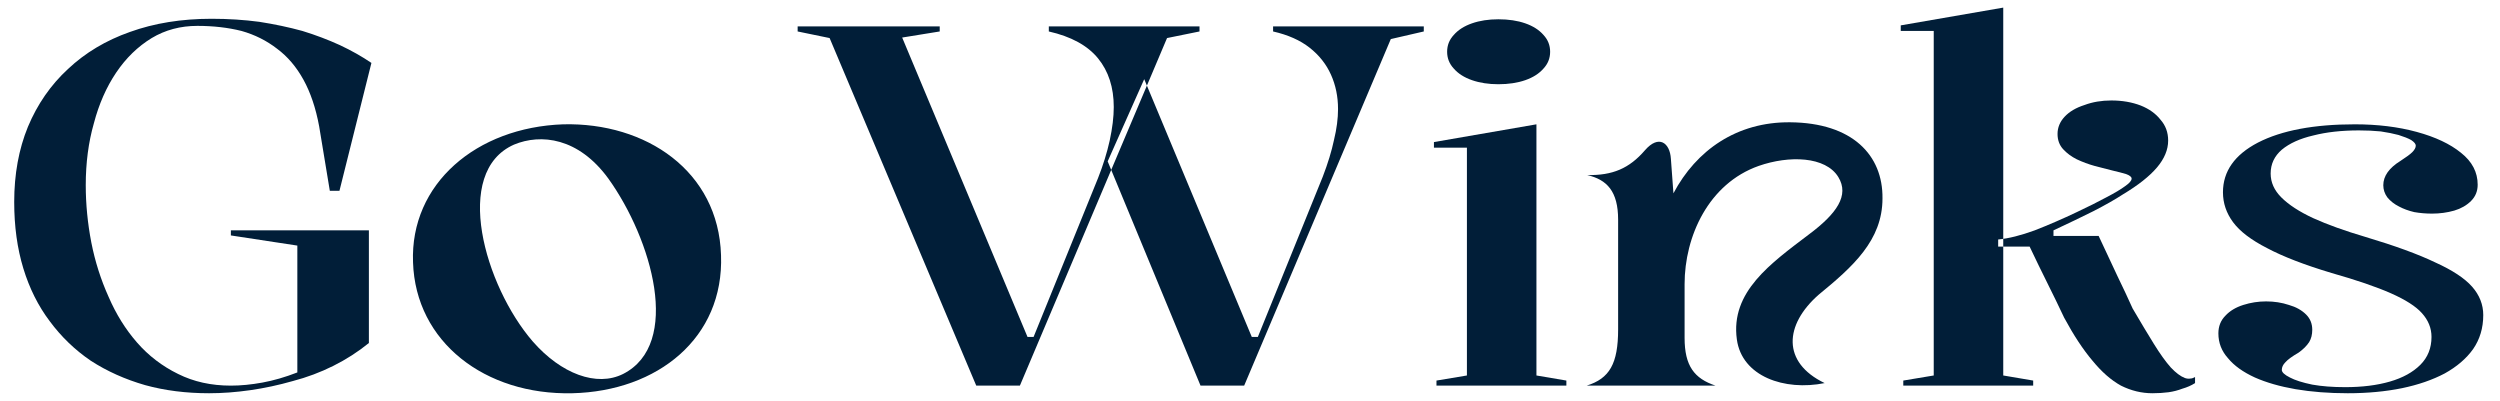
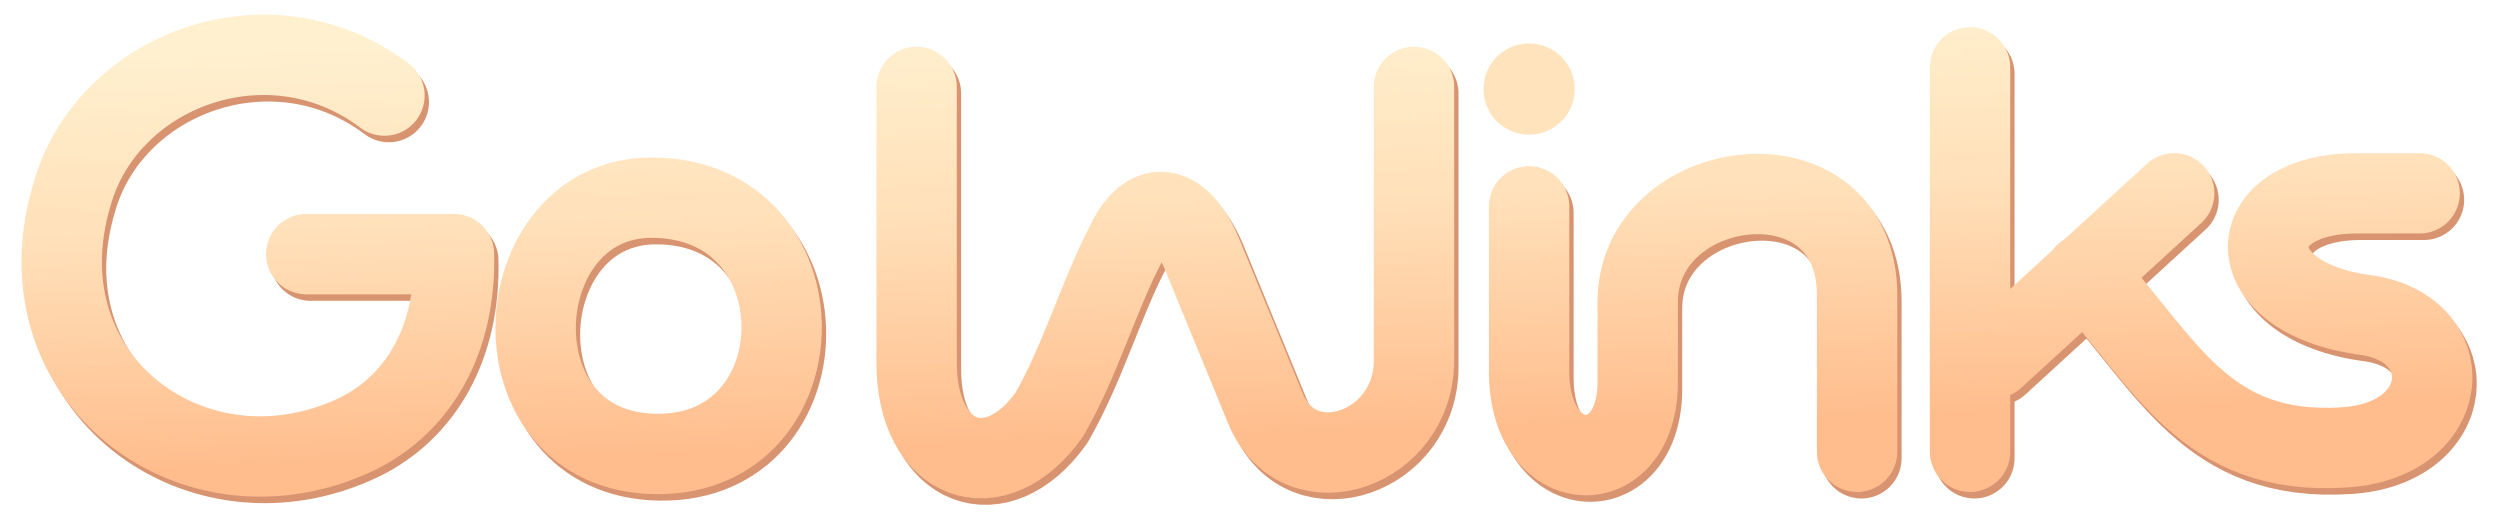
- <svg xmlns="http://www.w3.org/2000/svg" viewBox="30 -760 4927 790" role="img" aria-label="Go Winks">
-   <g fill="#011e38" fill-rule="evenodd" transform="scale(1 -1)">
-     <path transform="translate(0)" d="M485 296V306H757V84Q725 58 687 39Q649 20 607 9Q565 -3 523 -9Q481 -15 442 -15Q374 -15 316 1Q257 18 209 49Q162 81 128 127Q94 172 76 231Q58 290 58 362Q58 444 85 510Q113 577 164 624Q215 672 286 697Q358 723 447 723Q496 723 541 717Q586 710 626 699Q665 687 700 671Q734 655 762 636L699 384H680L659 511Q649 565 628 603Q607 641 576 664Q545 688 506 699Q466 709 419 709Q369 709 329 685Q288 660 259 617Q230 574 215 517Q199 461 199 395Q199 339 210 282Q221 226 244 175Q266 124 300 85Q334 46 381 23Q427 0 485 0Q514 0 547 6Q580 12 616 26V276Z" />
-     <path transform="translate(806)" d="M334 515C497 519 640 423 645 257C651 94 520 -11 352 -15C180 -19 43 86 38 243C32 398 163 509 334 515ZM237 475C115 421 179 197 274 87C330 23 400 -3 452 23C568 82 509 288 423 408C364 489 290 497 237 475Z" />
-     <path transform="translate(1593)" d="M803 0 620 442 692 604 904 96H916L1044 412Q1059 451 1066 484Q1074 517 1074 545Q1074 582 1060 613Q1046 644 1018 666Q990 688 946 698V708H1243V698L1178 683L889 0ZM361 0 72 685 9 698V708H289V698L215 686L462 96H474L601 409Q616 447 624 483Q632 520 632 549Q632 607 601 645Q570 683 504 698V708H801V698L737 685L447 0Z" />
-     <path transform="translate(2817)" d="M166 594Q137 594 114 602Q91 610 78 625Q65 639 65 658Q65 677 78 691Q91 706 114 714Q137 722 166 722Q196 722 219 714Q242 706 255 691Q268 677 268 658Q268 639 255 625Q242 610 219 602Q196 594 166 594ZM44 0V10L104 20V469H39V480L241 515V20L300 10V0Z" />
-     <path transform="translate(3133)" d="M24 0C69 14 86 43 86 111V327C86 383 64 406 25 415C75 414 108 428 139 464C166 495 188 479 190 447L195 379C240 464 320 520 425 519C548 518 608 454 607 369C607 286 548 234 481 179C414 120 408 46 493 5C414 -11 330 18 320 91C307 185 387 241 462 298C517 339 542 375 520 411C495 452 423 454 363 433C264 398 217 294 217 200V94C217 39 236 14 278 0Z" />
-     <path transform="translate(3737)" d="M241 20 300 10V0H44V10L104 20V699H39V710L241 745ZM231 274V288Q262 291 303 306Q344 322 386 342Q420 358 444 371Q469 384 481 393Q494 402 494 408Q494 413 483 417Q473 420 456 424Q440 428 421 433Q403 438 386 446Q370 454 359 466Q348 478 348 496Q348 515 362 530Q376 545 401 553Q425 562 454 562Q486 562 512 552Q537 542 551 524Q566 507 566 483Q566 456 544 430Q522 404 477 377Q454 362 419 344Q385 327 340 306V295H429Q449 252 466 216Q483 181 496 152Q520 111 538 82Q556 53 571 36Q586 20 599 15Q605 13 610 14Q614 14 619 17V5Q608 -2 594 -6Q581 -11 567 -13Q552 -15 535 -15Q503 -15 473 0Q444 16 417 49Q389 82 361 134Q345 168 328 202Q311 236 293 274Z" />
-     <path transform="translate(4357)" d="M300 -15Q244 -15 197 -7Q151 1 117 16Q82 32 64 54Q45 75 45 103Q45 124 59 138Q72 152 94 159Q116 166 139 166Q163 166 184 159Q205 153 218 140Q230 128 230 110Q230 96 224 86Q217 75 203 65Q184 54 177 46Q170 39 170 31Q170 24 186 16Q201 8 230 2Q258 -3 295 -3Q345 -3 383 8Q421 19 443 41Q465 63 465 96Q465 122 446 143Q428 163 385 182Q342 201 268 222Q188 246 141 271Q94 295 74 322Q54 349 54 381Q54 443 123 479Q193 515 314 515Q381 515 436 500Q491 485 523 459Q556 433 556 396Q556 377 543 364Q530 351 510 345Q489 339 466 339Q448 339 431 342Q414 346 401 353Q387 360 378 371Q370 382 370 395Q370 422 404 443Q421 454 427 460Q434 467 434 473Q434 478 425 484Q416 489 400 494Q385 498 365 501Q345 503 322 503Q271 503 232 493Q193 484 170 465Q148 446 148 418Q148 392 169 371Q191 349 232 330Q274 311 335 293Q422 267 472 243Q523 220 545 195Q567 170 567 139Q567 101 547 72Q527 44 491 24Q455 5 407 -5Q358 -15 300 -15Z" />
+ <svg xmlns="http://www.w3.org/2000/svg" viewBox="193 811 1151 239" role="img" aria-label="Go Winks">
+   <defs>
+     <linearGradient id="peach" x1="0" x2=".18" y1="0" y2="1">
+       <stop stop-color="#fff0cf" />
+       <stop offset=".45" stop-color="#ffe0b9" />
+       <stop offset="1" stop-color="#ffbd8d" />
+     </linearGradient>
+     <path id="letters" d="M370 855 C317 815 242 843 226 901 C201 986 283 1046 357 1011 C386 997 403 967 402 928 L334 928       M493 902 C425 902 418 1019 495 1020 C572 1021 573 902 493 902 Z       M615 851 L615 978 C615 1024 651 1037 676 1002 C690 978 699 947 711 924 C721 902 736 904 746 927 L776 1000 C792 1036 844 1018 844 977 L844 851       M897 906 L897 982 C897 1032 947 1033 947 987 L947 950 C947 891 1048 878 1048 947 L1048 1019       M1100 842 L1100 1019 M1194 900 L1111 976 M1153 937 C1190 978 1208 1021 1272 1017 C1323 1014 1326 962 1282 956 C1222 948 1224 900 1278 900 L1307 900" />
+   </defs>
+   <g fill="none" stroke-width="37" stroke-linecap="round" stroke-linejoin="round">
+     <use href="#letters" stroke="#d89471" transform="translate(2 3)" />
+     <use href="#letters" stroke="url(#peach)" />
  </g>
+   <circle cx="897" cy="852" r="21" fill="#ffe3bd" />
</svg>
